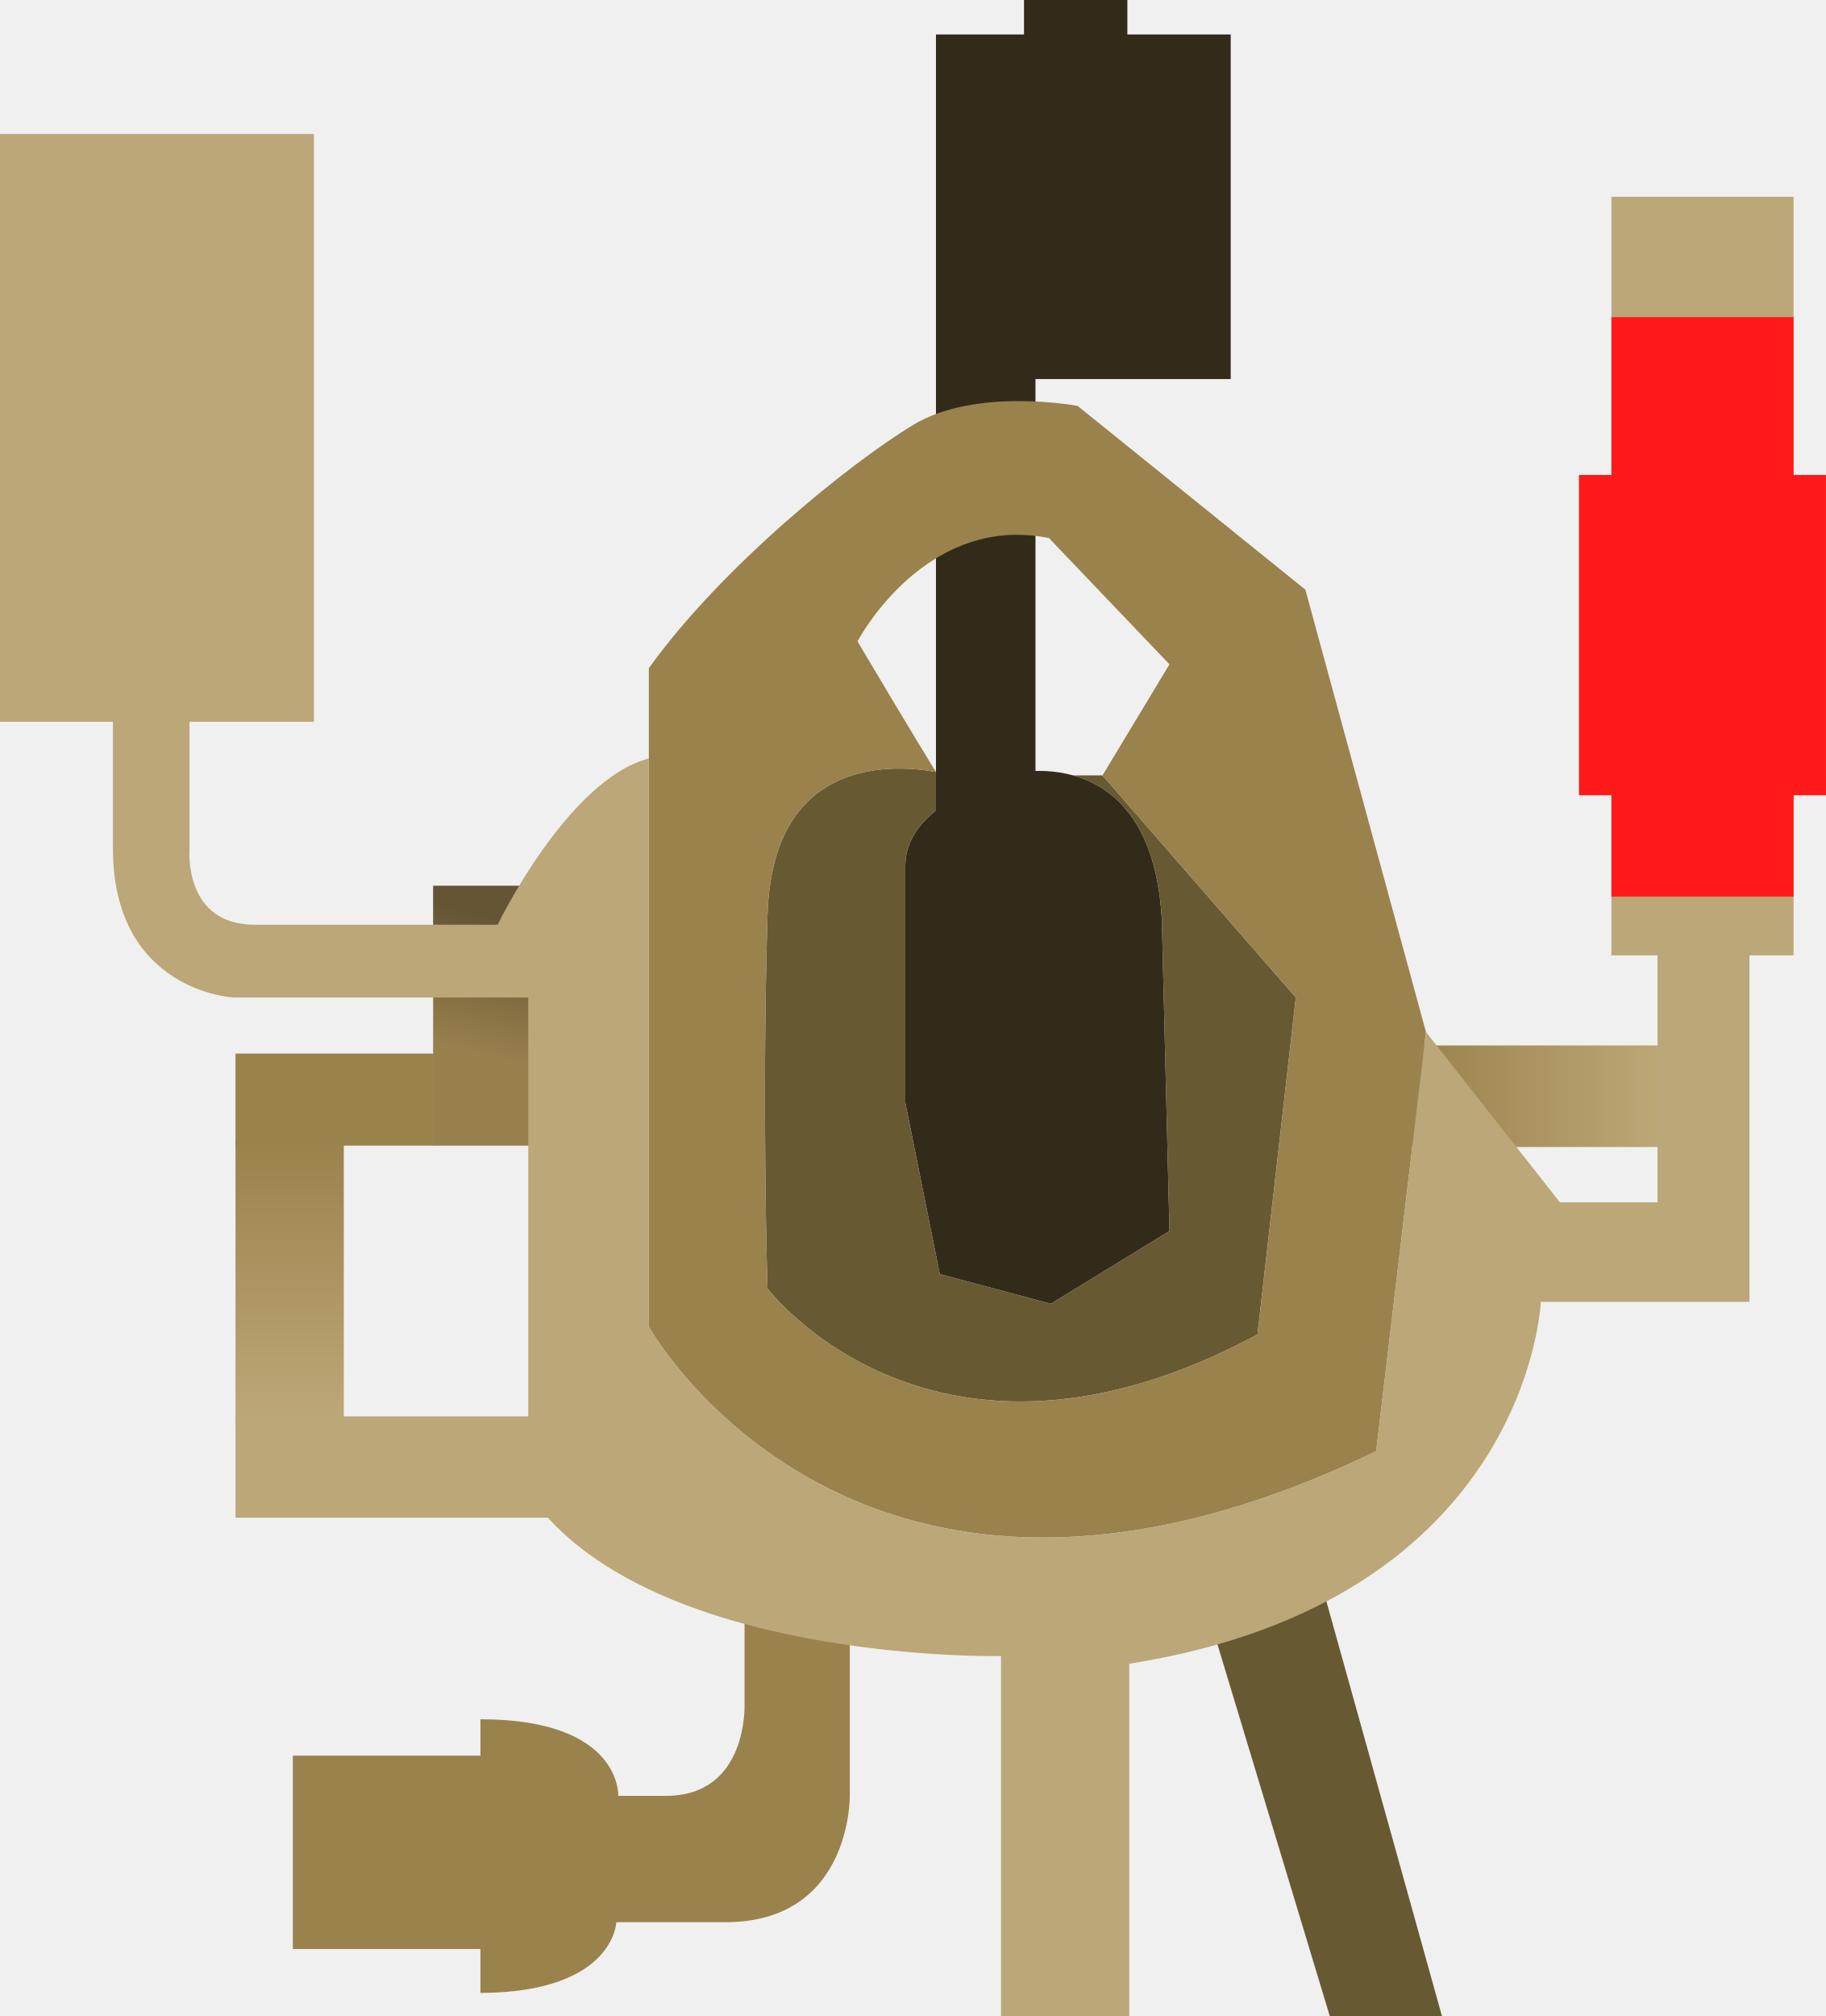
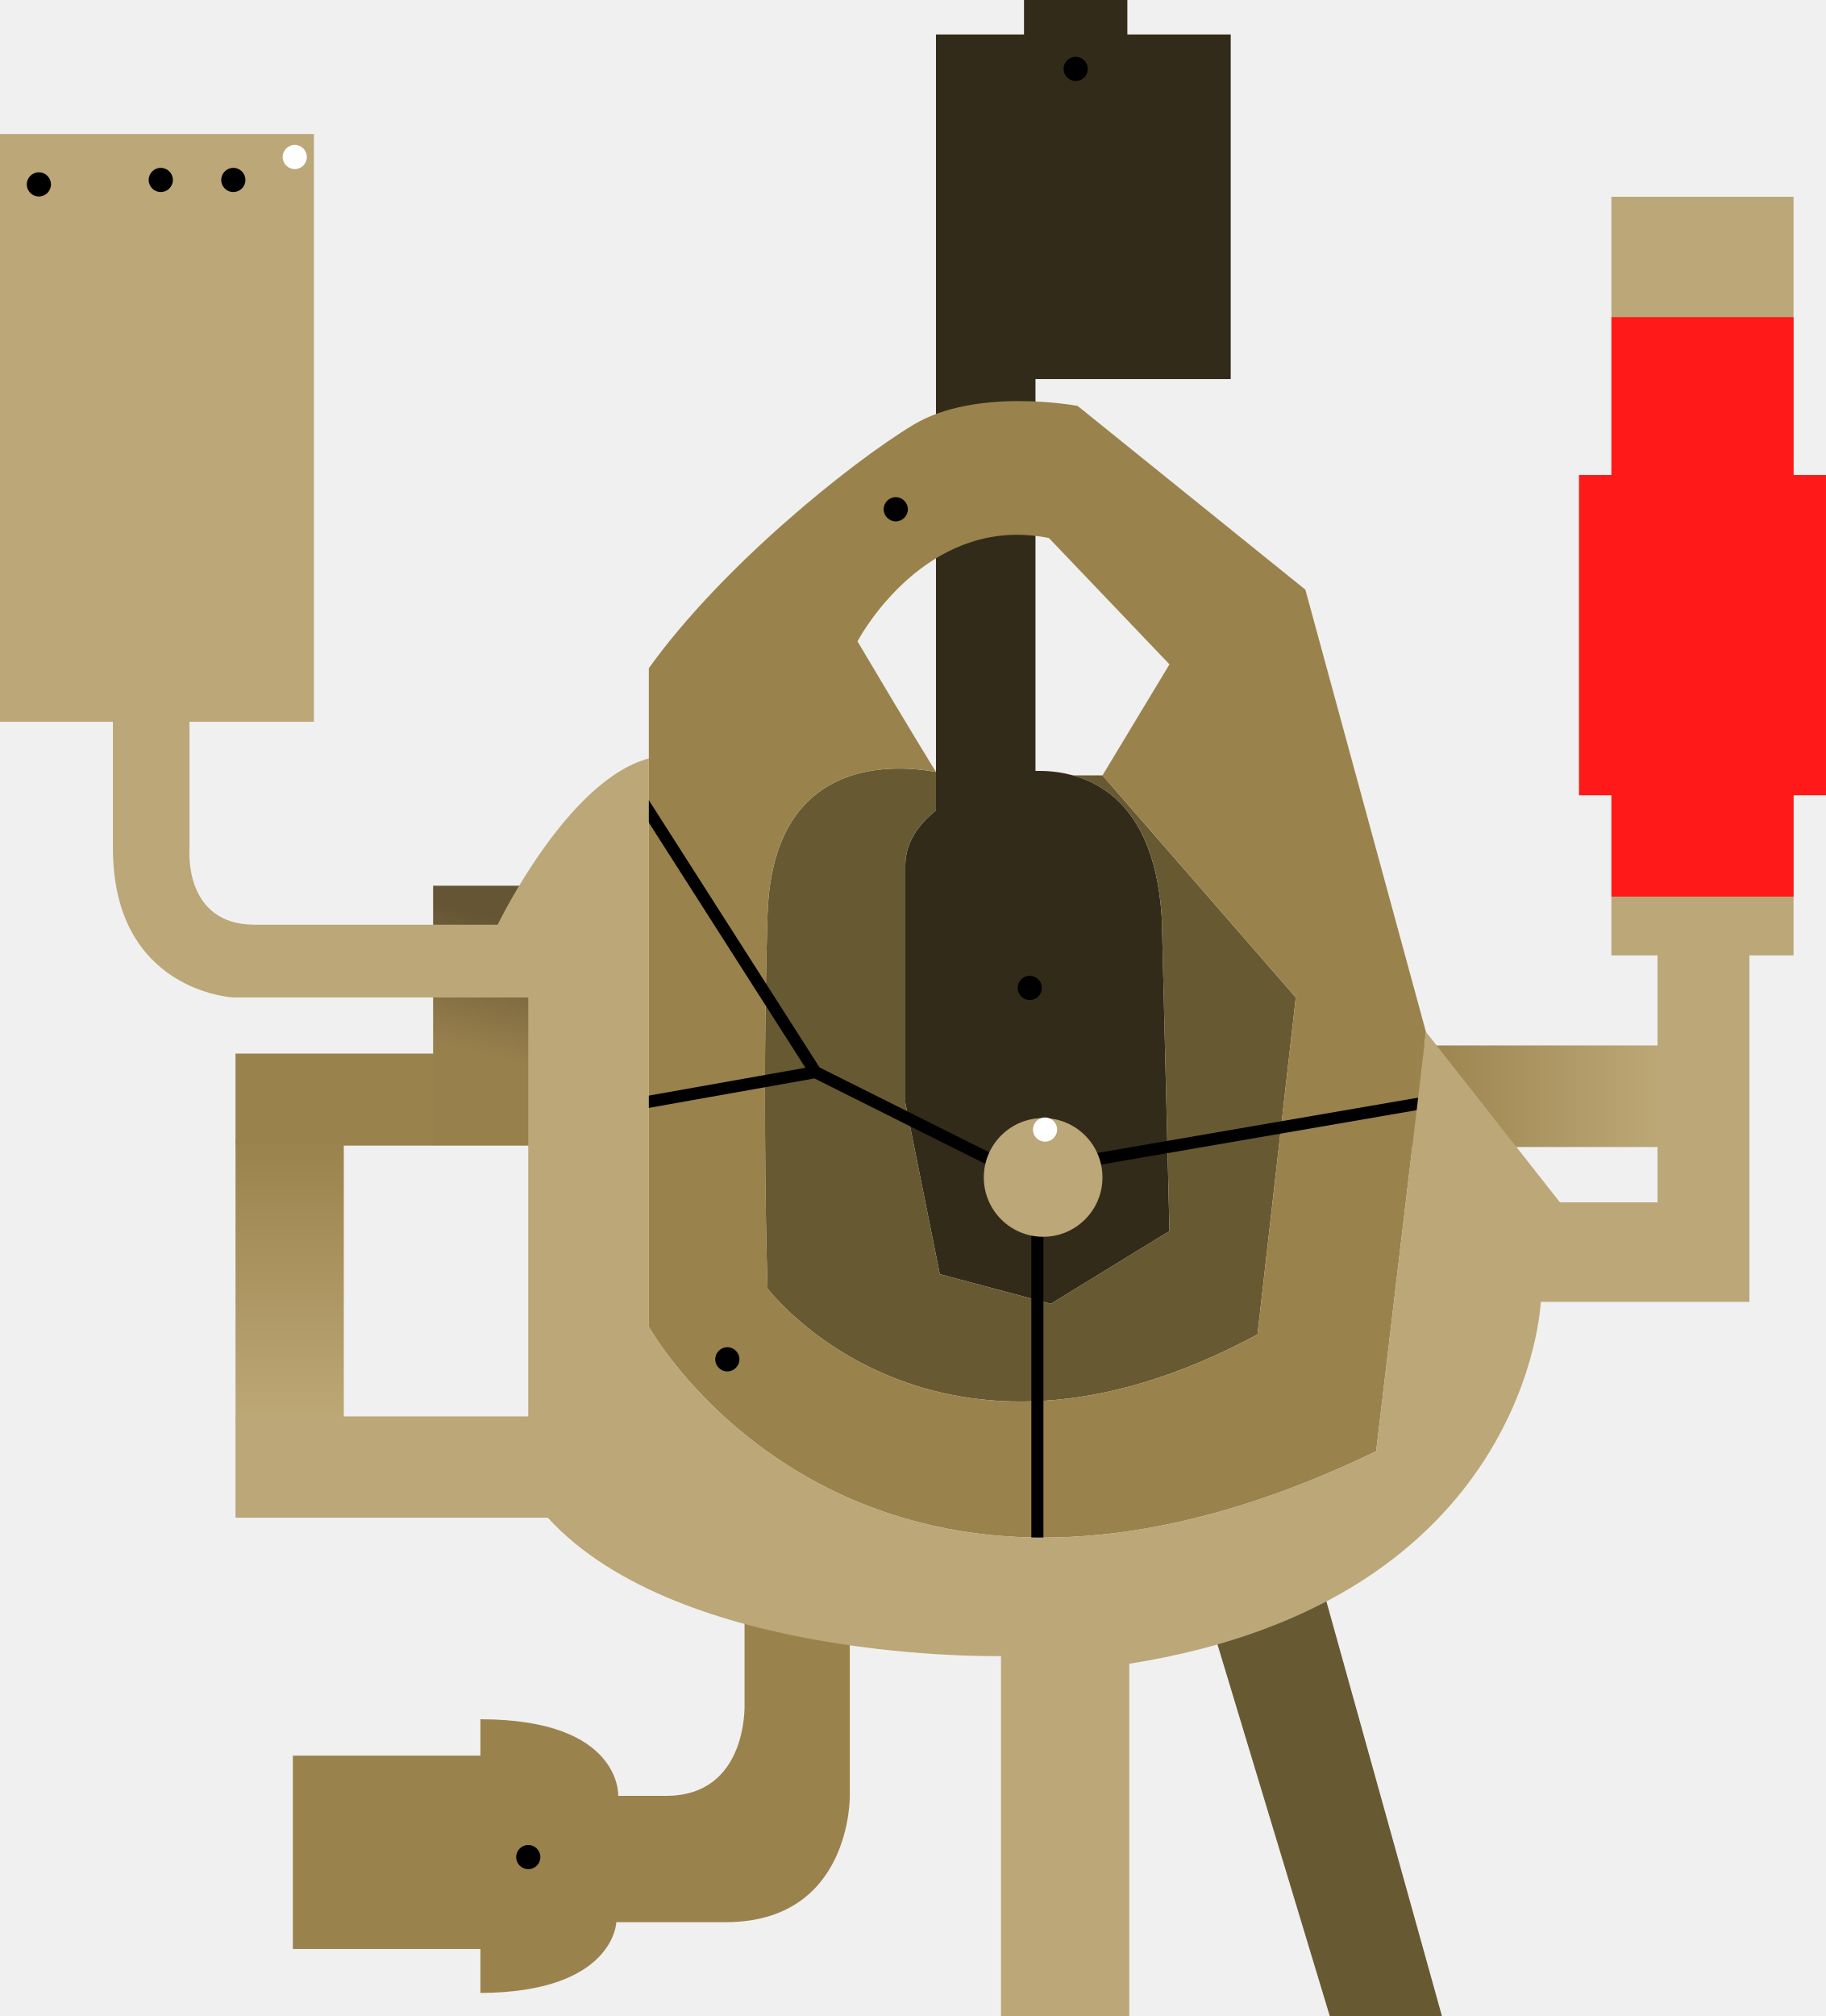
- <svg xmlns="http://www.w3.org/2000/svg" xmlns:xlink="http://www.w3.org/1999/xlink" version="1.1" id="svg2704" width="151.023" height="166.695" viewBox="0 0 151.023 166.695">
+ <svg xmlns="http://www.w3.org/2000/svg" xmlns:xlink="http://www.w3.org/1999/xlink" viewBox="0 0 151.023 166.695" height="166.695" width="151.023" id="svg2704" version="1.1">
  <defs id="defs2708">
    <linearGradient id="linearGradient3414">
-       <stop id="stop3513" offset="0" style="stop-color:#9a824c;stop-opacity:1" />
-       <stop id="stop3515" offset="1" style="stop-color:#bca776;stop-opacity:1" />
+       <stop style="stop-color:#9a824c;stop-opacity:1" offset="0" id="stop3513" />
+       <stop style="stop-color:#bca776;stop-opacity:1" offset="1" id="stop3515" />
    </linearGradient>
    <linearGradient id="linearGradient3465">
-       <stop style="stop-color:#655534;stop-opacity:1" offset="0" id="stop3461" />
-       <stop style="stop-color:#98804d;stop-opacity:1" offset="1" id="stop3463" />
+       <stop id="stop3461" offset="0" style="stop-color:#655534;stop-opacity:1" />
+       <stop id="stop3463" offset="1" style="stop-color:#98804d;stop-opacity:1" />
    </linearGradient>
    <linearGradient id="linearGradient3414-1">
-       <stop style="stop-color:#9a824c;stop-opacity:1" offset="0" id="stop3410" />
-       <stop style="stop-color:#bca776;stop-opacity:1" offset="1" id="stop3412" />
+       <stop id="stop3410" offset="0" style="stop-color:#9a824c;stop-opacity:1" />
+       <stop id="stop3412" offset="1" style="stop-color:#bca776;stop-opacity:1" />
    </linearGradient>
-     <filter style="color-interpolation-filters:sRGB" id="filter3404" x="-1.2848164e-05" width="1" y="-9.3150593e-06" height="1">
-       <feGaussianBlur stdDeviation="0.001" id="feGaussianBlur3406" />
+     <filter height="1" y="-9.3150593e-06" width="1" x="-1.2848164e-05" id="filter3404" style="color-interpolation-filters:sRGB">
+       <feGaussianBlur id="feGaussianBlur3406" stdDeviation="0.001" />
    </filter>
-     <linearGradient xlink:href="#linearGradient3414-1" id="linearGradient3416" x1="124.587" y1="96.659" x2="143.729" y2="96.659" gradientUnits="userSpaceOnUse" gradientTransform="matrix(1.069291,0,0,1,-9.959151,0)" />
-     <linearGradient xlink:href="#linearGradient3465" id="linearGradient3467" x1="47.294" y1="81.827" x2="44.607" y2="92.757" gradientUnits="userSpaceOnUse" />
-     <linearGradient xlink:href="#linearGradient3414" id="linearGradient3511" x1="30.446" y1="100.849" x2="30.446" y2="122.789" gradientUnits="userSpaceOnUse" gradientTransform="matrix(1,0,0,1.048145,0,-5.457817)" />
+     <linearGradient gradientTransform="matrix(1.069291,0,0,1,-9.959151,0)" gradientUnits="userSpaceOnUse" y2="96.659" x2="143.729" y1="96.659" x1="124.587" id="linearGradient3416" xlink:href="#linearGradient3414-1" />
+     <linearGradient gradientUnits="userSpaceOnUse" y2="92.757" x2="44.607" y1="81.827" x1="47.294" id="linearGradient3467" xlink:href="#linearGradient3465" />
+     <linearGradient gradientTransform="matrix(1,0,0,1.048145,0,-5.457817)" gradientUnits="userSpaceOnUse" y2="122.789" x2="30.446" y1="100.849" x1="30.446" id="linearGradient3511" xlink:href="#linearGradient3414" />
  </defs>
-   <g transform="translate(-6.490234,-6.015625)" id="g2712">
-     <path id="rect3277" style="opacity:0.998;fill:#332b1a;fill-opacity:1;stroke-width:7.559;stroke-linecap:round;stroke-dashoffset:37.039;stop-color:#000000" d="m 91.184,6.016 v 2.85 h -7.281 V 37.359 73.02 c -1.426,1.152 -2.533,2.649 -2.533,4.549 v 19.631 l 2.85,14.168 9.182,2.453 9.814,-6.016 -0.633,-25.803 C 101.948,70.944 95.434,69.682 92.133,69.76 V 37.359 H 108.281 V 8.865 H 99.732 V 6.016 Z" />
-     <path transform="translate(6.490234,6.015625)" d="m 73.994,63.555 c -4.355,0.107 -10.217,2.122 -10.514,12.115 -0.475,15.989 0,30.869 0,30.869 0,0 13.772,18.205 40.525,3.799 L 107.172,82.477 91.184,64.113 h -2.461 c 3.221,0.885 6.901,3.701 7.369,11.873 l 0.633,25.803 -9.814,6.016 -9.182,-2.453 -2.85,-14.168 v -19.631 c 0,-1.9 1.107,-3.397 2.533,-4.549 v -3.174 c -0.851,-0.155 -2.054,-0.309 -3.418,-0.275 z m 35.627,68.557 -9.182,3.008 9.543,31.576 h 9.277 z" style="display:inline;fill:#675932;fill-opacity:1;stroke:none;stroke-width:1px;stroke-linecap:butt;stroke-linejoin:miter;stroke-opacity:1" id="path3301" />
-     <rect style="opacity:1;fill:url(#linearGradient3467);fill-opacity:1;stroke:none;stroke-width:7.559;stroke-linecap:round;stroke-dashoffset:37.039;stop-color:#000000" id="rect3459" width="8.955" height="21.492" x="42.313" y="79.252" />
-     <path id="path3320" style="fill:#9a824c;fill-opacity:1;stroke:none;stroke-width:1px;stroke-linecap:butt;stroke-linejoin:miter;stroke-opacity:1;filter:url(#filter3404)" d="m 90.768,39.18 c -2.751,0 -6.154,0.395 -8.766,1.979 -5.224,3.166 -15.83,11.715 -21.846,20.105 V 115.721 c 0,0 17.254,31.027 60.154,10.289 L 124.428,91.342 114.455,54.773 95.615,39.576 c 0,0 -2.097,-0.396 -4.848,-0.396 z m -0.295,11.055 c 0.881,-0.011 1.805,0.073 2.77,0.266 l 9.973,10.447 -5.541,9.182 15.988,18.363 -3.166,27.861 c -26.753,14.406 -40.525,-3.799 -40.525,-3.799 0,0 -0.475,-14.88 0,-30.869 0.297,-9.993 6.159,-12.009 10.514,-12.115 1.364,-0.033 2.567,0.121 3.418,0.275 0,0 -1.821,-2.917 -6.492,-10.799 0,0 4.551,-8.711 13.062,-8.812 z M 25.969,93.133 v 7.611 H 42.4 v -7.611 z m 42.102,44.428 v 9.346 c 0,0 0.317,7.6 -6.49,7.6 h -3.957 c 0,0 0.316,-6.332 -11.398,-6.332 v 3.008 H 30.711 v 15.988 h 15.514 v 3.635 c 11.074,-0.058 11.24,-5.852 11.24,-5.852 h 9.023 c 10.448,5e-5 10.289,-10.447 10.289,-10.447 v -14.406 z" />
-     <rect style="display:inline;fill:url(#linearGradient3416);fill-opacity:1;stroke:none;stroke-width:7.817;stroke-linecap:round;stroke-dashoffset:37.039;stop-color:#000000" id="rect3408" width="20.468" height="8.395" x="123.261" y="92.461" />
-     <path id="rect3499" style="opacity:1;fill:url(#linearGradient3511);fill-opacity:1;stroke:none;stroke-width:6.643;stroke-linecap:round;stroke-dashoffset:37.039;stop-color:#000000" d="m 25.969,100.137 h 8.956 v 23.686 H 25.969 Z" />
-     <path id="path3308" style="fill:#bba777;fill-opacity:1;stroke:none;stroke-width:1px;stroke-linecap:butt;stroke-linejoin:miter;stroke-opacity:1" d="m 6.49,17.098 v 48.6 h 9.34 v 10.447 c 0,11.873 9.973,12.348 9.973,12.348 H 50.182 V 123.133 H 25.969 v 8.375 h 25.834 c 10.948,12.001 37.48,11.441 37.48,11.441 v 29.762 h 10.607 v -29.129 c 33.086,-5.224 34.035,-29.92 34.035,-29.92 h 17.256 V 85.01 h 3.652 V 71.77 h 2.68 V 45.291 h -2.68 V 22.287 h -15.064 v 23.004 h -2.678 v 26.479 h 2.678 v 13.24 h 3.812 v 20.422 h -8.074 L 124.428,91.342 120.311,126.01 C 77.41,146.748 60.156,115.721 60.156,115.721 V 68.73 C 53.429,70.492 47.65,82.477 47.65,82.477 H 27.545 c -5.857,0 -5.383,-6.174 -5.383,-6.174 V 65.697 h 10.291 v -48.6 z" />
-     <path id="rect3418" style="display:inline;opacity:1;fill:#ff1919;fill-opacity:1;stroke:none;stroke-width:7.559;stroke-linecap:round;stroke-dashoffset:37.039;stop-color:#000000" d="m 139.77,32.238 v 13.053 h -2.678 v 26.479 h 2.678 v 8.379 h 15.064 v -8.379 h 2.68 V 45.291 h -2.68 V 32.238 Z" />
+   <g id="g2712" transform="translate(-6.490234,-6.015625)">
+     <path d="m 91.184,6.016 v 2.85 h -7.281 V 37.359 73.02 c -1.426,1.152 -2.533,2.649 -2.533,4.549 v 19.631 l 2.85,14.168 9.182,2.453 9.814,-6.016 -0.633,-25.803 C 101.948,70.944 95.434,69.682 92.133,69.76 V 37.359 H 108.281 V 8.865 H 99.732 V 6.016 Z" style="opacity:0.998;fill:#332b1a;fill-opacity:1;stroke-width:7.559;stroke-linecap:round;stroke-dashoffset:37.039;stop-color:#000000" id="rect3277" />
+     <path id="path3301" style="display:inline;fill:#675932;fill-opacity:1;stroke:none;stroke-width:1px;stroke-linecap:butt;stroke-linejoin:miter;stroke-opacity:1" d="m 73.994,63.555 c -4.355,0.107 -10.217,2.122 -10.514,12.115 -0.475,15.989 0,30.869 0,30.869 0,0 13.772,18.205 40.525,3.799 L 107.172,82.477 91.184,64.113 h -2.461 c 3.221,0.885 6.901,3.701 7.369,11.873 l 0.633,25.803 -9.814,6.016 -9.182,-2.453 -2.85,-14.168 v -19.631 c 0,-1.9 1.107,-3.397 2.533,-4.549 v -3.174 c -0.851,-0.155 -2.054,-0.309 -3.418,-0.275 z m 35.627,68.557 -9.182,3.008 9.543,31.576 h 9.277 z" transform="translate(6.490234,6.015625)" />
+     <rect y="79.252" x="42.313" height="21.492" width="8.955" id="rect3459" style="opacity:1;fill:url(#linearGradient3467);fill-opacity:1;stroke:none;stroke-width:7.559;stroke-linecap:round;stroke-dashoffset:37.039;stop-color:#000000" />
+     <path d="m 90.768,39.18 c -2.751,0 -6.154,0.395 -8.766,1.979 -5.224,3.166 -15.83,11.715 -21.846,20.105 V 115.721 c 0,0 17.254,31.027 60.154,10.289 L 124.428,91.342 114.455,54.773 95.615,39.576 c 0,0 -2.097,-0.396 -4.848,-0.396 z m -0.295,11.055 c 0.881,-0.011 1.805,0.073 2.77,0.266 l 9.973,10.447 -5.541,9.182 15.988,18.363 -3.166,27.861 c -26.753,14.406 -40.525,-3.799 -40.525,-3.799 0,0 -0.475,-14.88 0,-30.869 0.297,-9.993 6.159,-12.009 10.514,-12.115 1.364,-0.033 2.567,0.121 3.418,0.275 0,0 -1.821,-2.917 -6.492,-10.799 0,0 4.551,-8.711 13.062,-8.812 z M 25.969,93.133 v 7.611 H 42.4 v -7.611 z m 42.102,44.428 v 9.346 c 0,0 0.317,7.6 -6.49,7.6 h -3.957 c 0,0 0.316,-6.332 -11.398,-6.332 v 3.008 H 30.711 v 15.988 h 15.514 v 3.635 c 11.074,-0.058 11.24,-5.852 11.24,-5.852 h 9.023 c 10.448,5e-5 10.289,-10.447 10.289,-10.447 v -14.406 z" style="fill:#9a824c;fill-opacity:1;stroke:none;stroke-width:1px;stroke-linecap:butt;stroke-linejoin:miter;stroke-opacity:1;filter:url(#filter3404)" id="path3320" />
+     <rect y="92.461" x="123.261" height="8.395" width="20.468" id="rect3408" style="display:inline;fill:url(#linearGradient3416);fill-opacity:1;stroke:none;stroke-width:7.817;stroke-linecap:round;stroke-dashoffset:37.039;stop-color:#000000" />
+     <path d="m 25.969,100.137 h 8.956 v 23.686 H 25.969 Z" style="opacity:1;fill:url(#linearGradient3511);fill-opacity:1;stroke:none;stroke-width:6.643;stroke-linecap:round;stroke-dashoffset:37.039;stop-color:#000000" id="rect3499" />
+     <path transform="translate(6.490234,6.015625)" d="m 53.295,65.586 -0.842,0.537 14.16,22.166 -13.51,2.402 0.174,0.984 14.084,-2.504 15.051,7.525 0.447,-0.895 -15.074,-7.537 z m 64.398,25.105 -27.545,4.748 0.17,0.986 27.545,-4.75 z M 85.301,101.314 v 26.279 h 1 v -26.279 z" style="color:#000000;font-style:normal;font-variant:normal;font-weight:normal;font-stretch:normal;font-size:medium;line-height:normal;font-family:sans-serif;font-variant-ligatures:normal;font-variant-position:normal;font-variant-caps:normal;font-variant-numeric:normal;font-variant-alternates:normal;font-variant-east-asian:normal;font-feature-settings:normal;font-variation-settings:normal;text-indent:0;text-align:start;text-decoration:none;text-decoration-line:none;text-decoration-style:solid;text-decoration-color:#000000;letter-spacing:normal;word-spacing:normal;text-transform:none;writing-mode:lr-tb;direction:ltr;text-orientation:mixed;dominant-baseline:auto;baseline-shift:baseline;text-anchor:start;white-space:normal;shape-padding:0;shape-margin:0;inline-size:0;clip-rule:nonzero;display:inline;overflow:visible;visibility:visible;opacity:1;isolation:auto;mix-blend-mode:normal;color-interpolation:sRGB;color-interpolation-filters:linearRGB;solid-color:#000000;solid-opacity:1;vector-effect:none;fill:#000000;fill-opacity:1;fill-rule:nonzero;stroke:none;stroke-width:1px;stroke-linecap:butt;stroke-linejoin:miter;stroke-miterlimit:4;stroke-dasharray:none;stroke-dashoffset:0;stroke-opacity:1;color-rendering:auto;image-rendering:auto;shape-rendering:auto;text-rendering:auto;enable-background:accumulate;stop-color:#000000;stop-opacity:1" id="path6759" />
+     <path transform="translate(6.490234,6.015625)" d="m 0,11.082 v 48.6 h 9.34 v 10.447 c 0,11.873 9.973,12.348 9.973,12.348 h 24.379 v 34.641 h -24.213 v 8.375 H 45.312 c 10.948,12.001 37.48,11.441 37.48,11.441 v 29.762 h 10.607 v -29.129 c 33.086,-5.224 34.035,-29.92 34.035,-29.92 h 17.256 V 78.994 h 3.652 V 65.754 h 2.68 V 39.275 h -2.68 V 16.271 H 133.279 v 23.004 h -2.678 v 26.479 h 2.678 v 13.24 h 3.812 v 20.422 h -8.074 L 117.938,85.326 113.82,119.994 C 70.92,140.732 53.666,109.705 53.666,109.705 V 62.715 c -6.727,1.762 -12.506,13.746 -12.506,13.746 H 21.055 c -5.857,0 -5.383,-6.174 -5.383,-6.174 V 59.682 h 10.291 v -48.6 z m 86.275,81.367 a 4.907,4.907 0 0 0 -4.906,4.908 4.907,4.907 0 0 0 4.906,4.908 4.907,4.907 0 0 0 4.908,-4.908 4.907,4.907 0 0 0 -4.908,-4.908 z" style="fill:#bba777;fill-opacity:1;stroke:none;stroke-width:1px;stroke-linecap:butt;stroke-linejoin:miter;stroke-opacity:1" id="path3308" />
+     <path d="m 139.77,32.238 v 13.053 h -2.678 v 26.479 h 2.678 v 8.379 h 15.064 v -8.379 h 2.68 V 45.291 h -2.68 V 32.238 Z" style="display:inline;opacity:1;fill:#ff1919;fill-opacity:1;stroke:none;stroke-width:7.559;stroke-linecap:round;stroke-dashoffset:37.039;stop-color:#000000" id="rect3418" />
+     <circle r="1" cy="21.263" cx="9.706" id="path6774" style="fill:#000000;stroke-width:19.188;stop-color:#000000" />
+     <circle style="fill:#000000;stroke-width:19.188;stop-color:#000000" id="path6774-3" cx="19.788" cy="20.896" r="1" />
+     <circle r="1" cy="20.896" cx="25.788" id="path6774-3-4" style="fill:#000000;stroke-width:19.188;stop-color:#000000" />
+     <circle r="1" cy="18.997" cx="30.869" id="path6774-3-7" style="fill:#ffffff;stroke-width:19.188;stop-color:#000000" />
+     <circle r="1" cy="99.415" cx="92.924" id="path6774-3-3" style="fill:#ffffff;stroke-width:19.188;stop-color:#000000" />
+     <circle r="1" cy="11.715" cx="95.457" id="path6774-3-9" style="fill:#000000;stroke-width:19.188;stop-color:#000000" />
+     <circle r="1" cy="87.701" cx="91.658" id="path6774-3-45" style="fill:#000000;stroke-width:19.188;stop-color:#000000" />
+     <circle r="1" cy="48.125" cx="80.577" id="path6774-3-48" style="fill:#000000;stroke-width:19.188;stop-color:#000000" />
+     <circle r="1" cy="118.412" cx="66.646" id="path6774-3-5" style="fill:#000000;stroke-width:19.188;stop-color:#000000" />
+     <circle r="1" cy="159.571" cx="50.182" id="path6774-3-47" style="fill:#000000;stroke-width:19.188;stop-color:#000000" />
  </g>
</svg>
